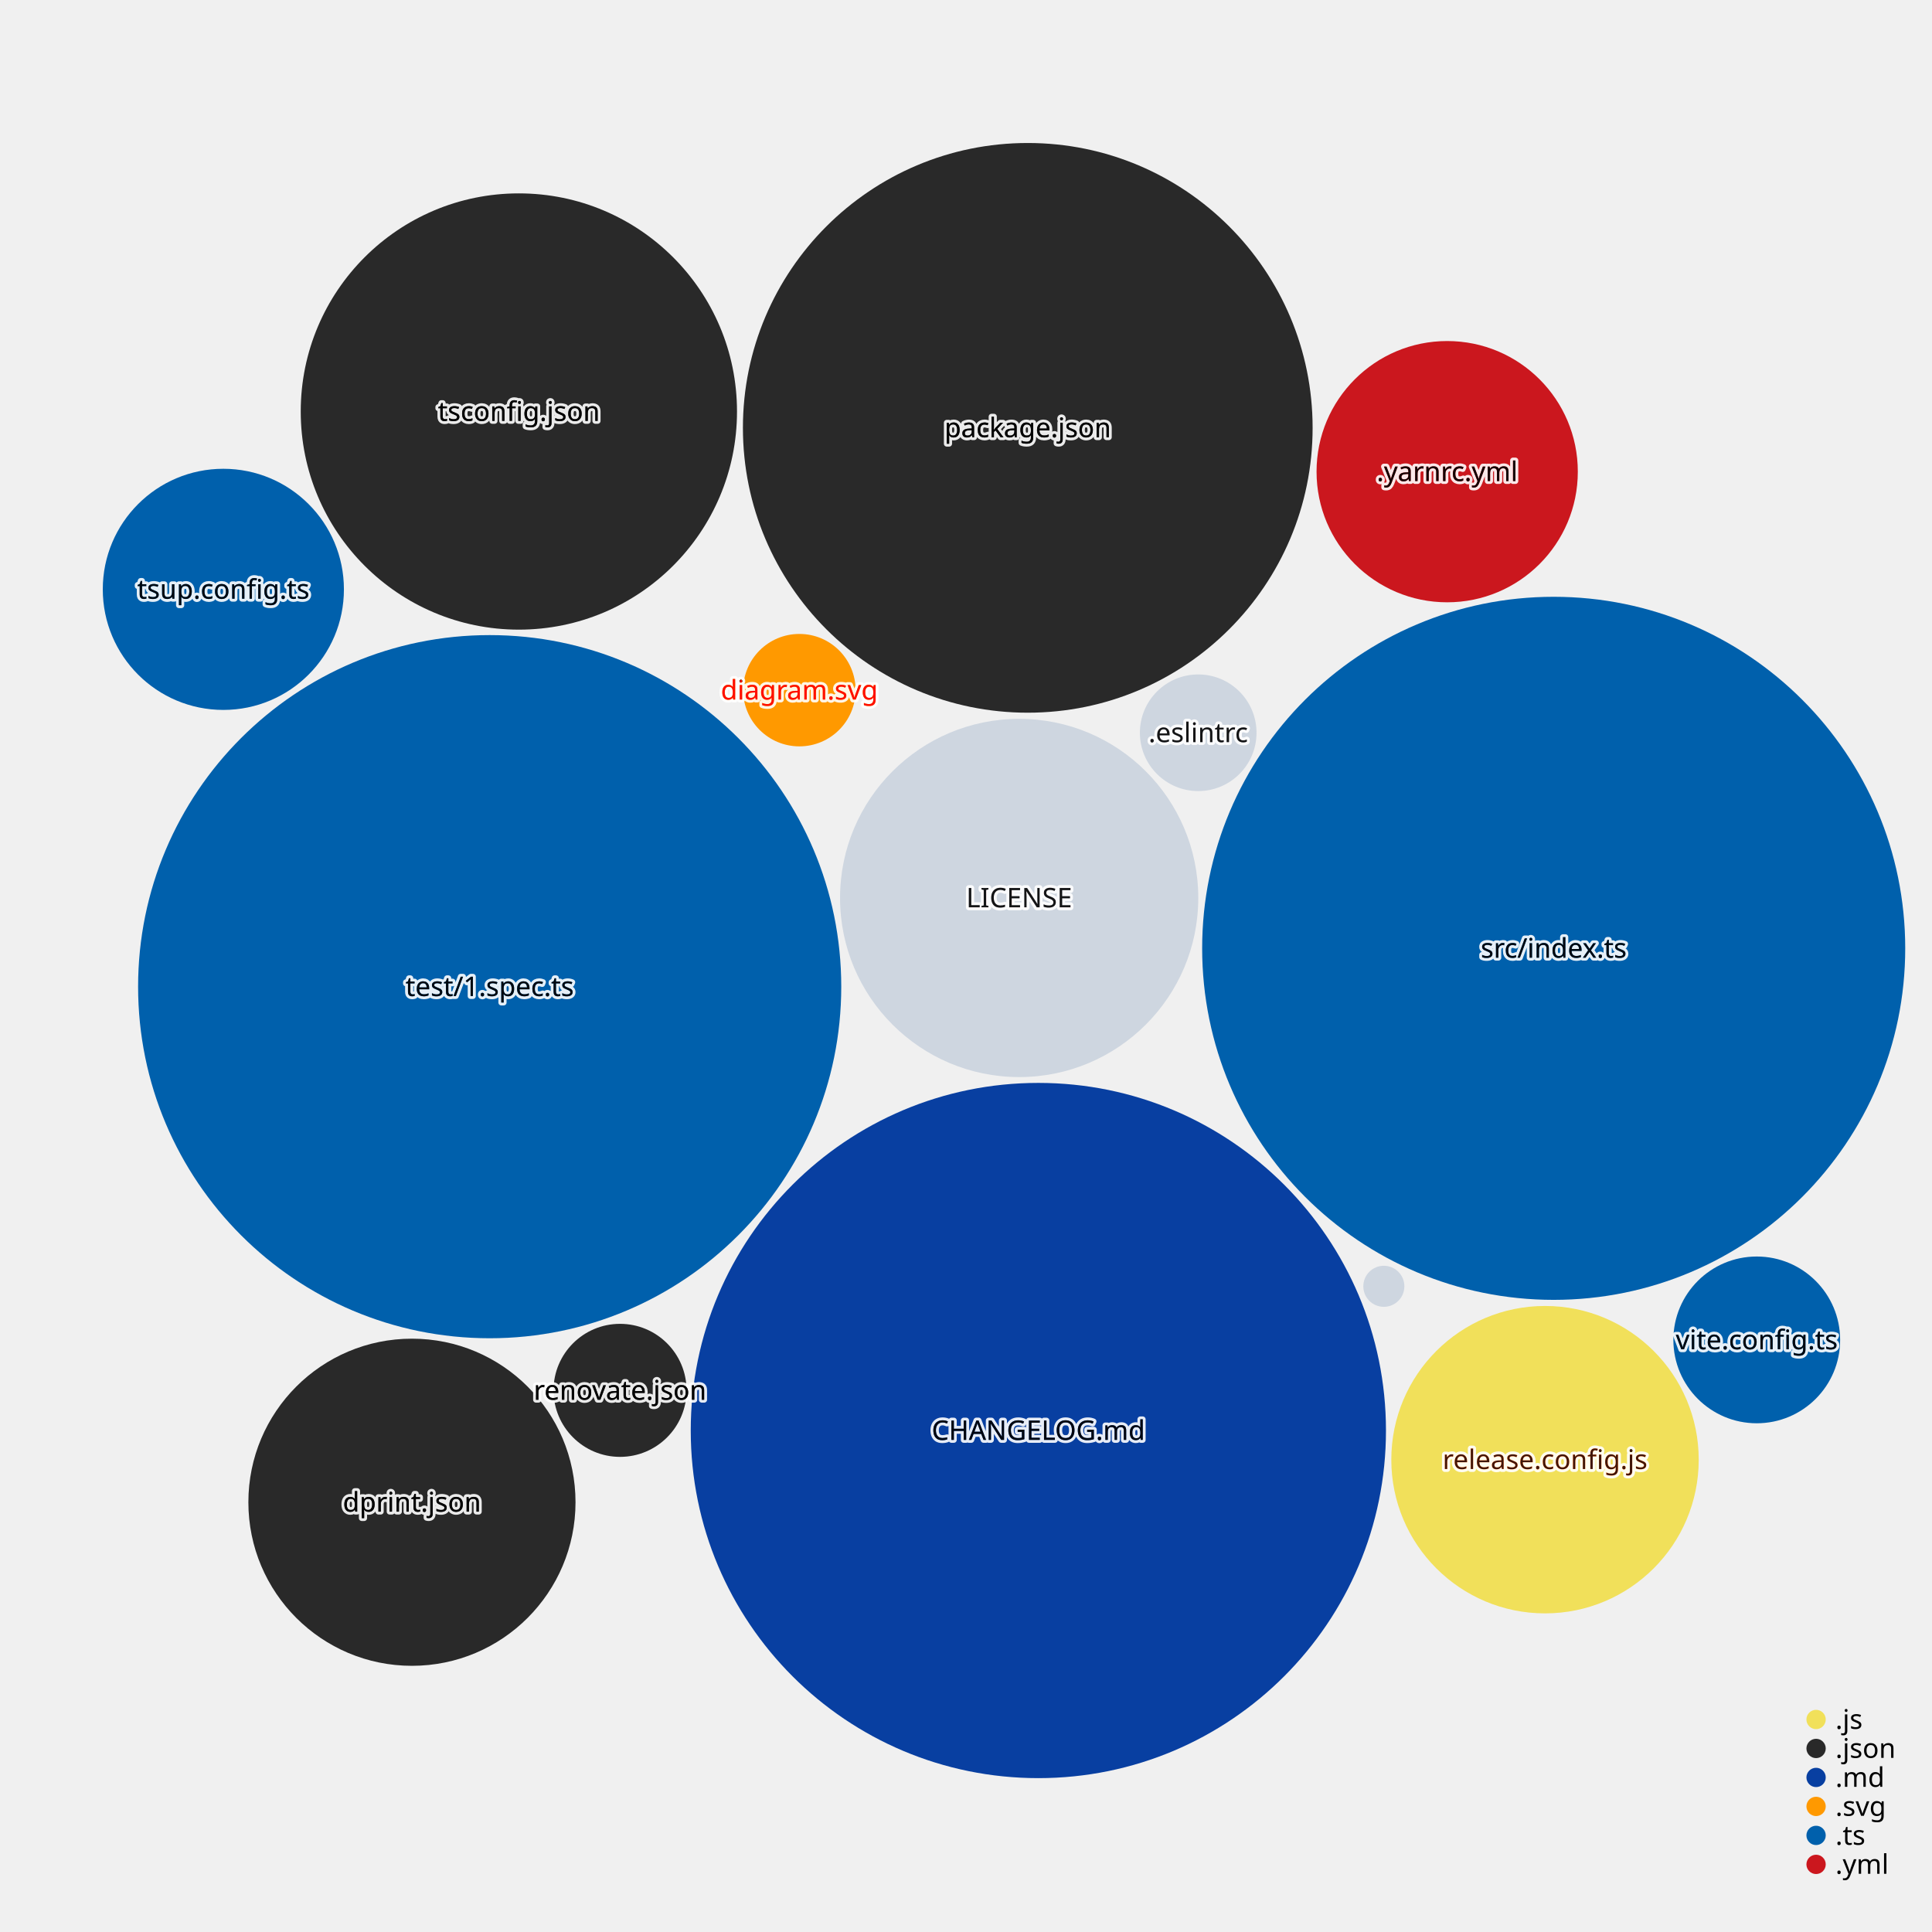
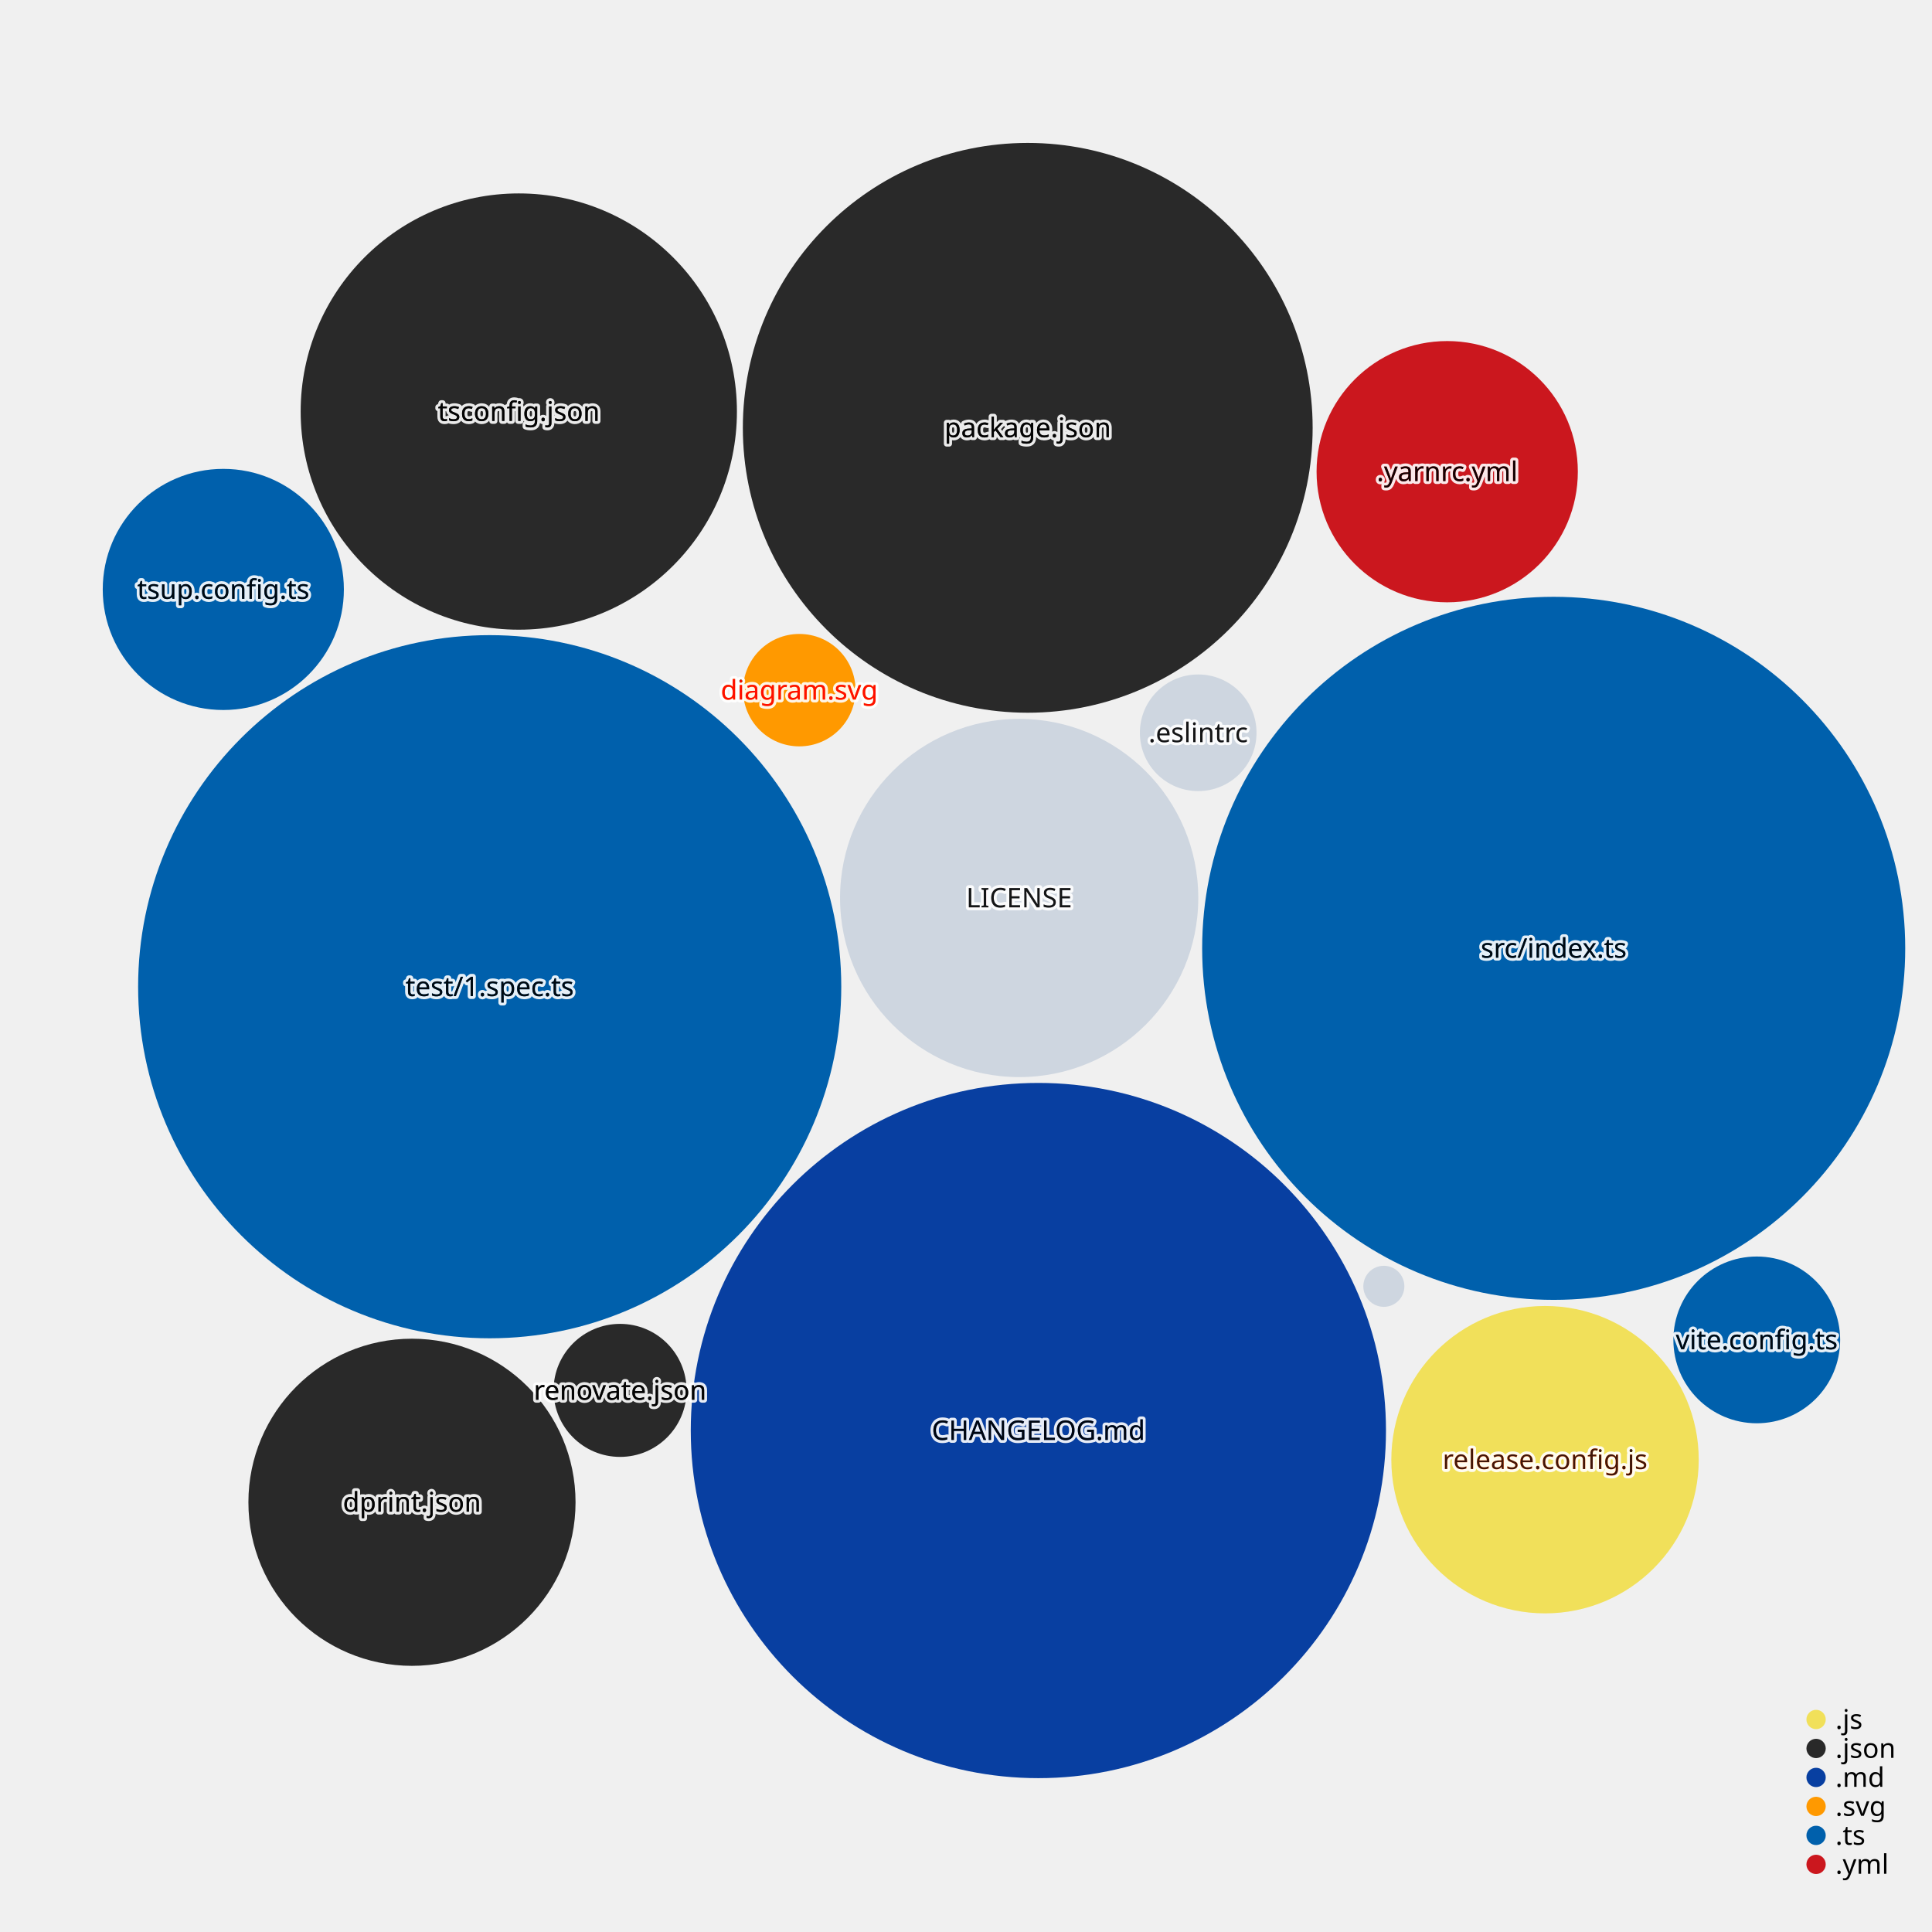
<svg xmlns="http://www.w3.org/2000/svg" width="1000" height="1000" style="background:white;font-family:sans-serif;overflow:visible">
  <defs>
    <filter id="glow" x="-50%" y="-50%" width="200%" height="200%">
      <feGaussianBlur stdDeviation="4" result="coloredBlur" />
      <feMerge>
        <feMergeNode in="coloredBlur" />
        <feMergeNode in="SourceGraphic" />
      </feMerge>
    </filter>
  </defs>
-   <g style="fill:#0060ac;transition:transform 0s ease-out, fill 0.1s ease-out" transform="translate(253.457, 510.7009)">
-     <circle style="transition:all 0.5s ease-out" r="181.975" stroke-width="0" stroke="#374151" />
+   <g style="fill:#0060ac;transition:transform 0s ease-out, fill 0.1s ease-out" transform="translate(253.4642, 510.7206)">
+     <circle style="transition:all 0.5s ease-out" r="181.973" stroke-width="0" stroke="#374151" />
  </g>
-   <g style="fill:#0060ac;transition:transform 0s ease-out, fill 0.1s ease-out" transform="translate(804.1887, 490.8523)">
-     <circle style="transition:all 0.5s ease-out" r="181.953" stroke-width="0" stroke="#374151" />
+   <g style="fill:#0060ac;transition:transform 0s ease-out, fill 0.1s ease-out" transform="translate(804.188, 490.8575)">
+     <circle style="transition:all 0.5s ease-out" r="181.951" stroke-width="0" stroke="#374151" />
  </g>
-   <g style="fill:#083fa1;transition:transform 0s ease-out, fill 0.1s ease-out" transform="translate(537.4504, 740.4347)">
-     <circle style="transition:all 0.5s ease-out" r="179.926" stroke-width="0" stroke="#374151" />
+   <g style="fill:#083fa1;transition:transform 0s ease-out, fill 0.1s ease-out" transform="translate(537.46, 740.4439)">
+     <circle style="transition:all 0.5s ease-out" r="179.923" stroke-width="0" stroke="#374151" />
  </g>
-   <g style="fill:#292929;transition:transform 0s ease-out, fill 0.1s ease-out" transform="translate(531.9695, 221.4521)">
-     <circle style="transition:all 0.5s ease-out" r="147.438" stroke-width="0" stroke="#374151" />
+   <g style="fill:#292929;transition:transform 0s ease-out, fill 0.1s ease-out" transform="translate(531.9574, 221.4409)">
+     <circle style="transition:all 0.5s ease-out" r="147.464" stroke-width="0" stroke="#374151" />
  </g>
-   <g style="fill:#292929;transition:transform 0s ease-out, fill 0.1s ease-out" transform="translate(268.5646, 212.9976)">
-     <circle style="transition:all 0.5s ease-out" r="112.906" stroke-width="0" stroke="#374151" />
+   <g style="fill:#292929;transition:transform 0s ease-out, fill 0.1s ease-out" transform="translate(268.5276, 213.019)">
+     <circle style="transition:all 0.5s ease-out" r="112.904" stroke-width="0" stroke="#374151" />
  </g>
-   <g style="fill:#CED6E0;transition:transform 0s ease-out, fill 0.1s ease-out" transform="translate(527.5162, 464.783)">
-     <circle style="transition:all 0.5s ease-out" r="92.71" stroke-width="0" stroke="#374151" />
+   <g style="fill:#CED6E0;transition:transform 0s ease-out, fill 0.1s ease-out" transform="translate(527.5185, 464.796)">
+     <circle style="transition:all 0.5s ease-out" r="92.709" stroke-width="0" stroke="#374151" />
  </g>
-   <g style="fill:#292929;transition:transform 0s ease-out, fill 0.1s ease-out" transform="translate(213.222, 777.5588)">
-     <circle style="transition:all 0.5s ease-out" r="84.664" stroke-width="0" stroke="#374151" />
+   <g style="fill:#292929;transition:transform 0s ease-out, fill 0.1s ease-out" transform="translate(213.2368, 777.576)">
+     <circle style="transition:all 0.5s ease-out" r="84.663" stroke-width="0" stroke="#374151" />
  </g>
-   <g style="fill:#f1e05a;transition:transform 0s ease-out, fill 0.1s ease-out" transform="translate(799.6977, 755.5238)">
-     <circle style="transition:all 0.5s ease-out" r="79.558" stroke-width="0" stroke="#374151" />
+   <g style="fill:#f1e05a;transition:transform 0s ease-out, fill 0.1s ease-out" transform="translate(799.7042, 755.5256)">
+     <circle style="transition:all 0.5s ease-out" r="79.557" stroke-width="0" stroke="#374151" />
  </g>
-   <g style="fill:#cb171e;transition:transform 0s ease-out, fill 0.1s ease-out" transform="translate(749.0597, 244.1371)">
-     <circle style="transition:all 0.5s ease-out" r="67.615" stroke-width="0" stroke="#374151" />
+   <g style="fill:#cb171e;transition:transform 0s ease-out, fill 0.1s ease-out" transform="translate(749.0704, 244.1432)">
+     <circle style="transition:all 0.5s ease-out" r="67.614" stroke-width="0" stroke="#374151" />
  </g>
-   <g style="fill:#0060ac;transition:transform 0s ease-out, fill 0.1s ease-out" transform="translate(115.6062, 305.0494)">
-     <circle style="transition:all 0.5s ease-out" r="62.406" stroke-width="0" stroke="#374151" />
+   <g style="fill:#0060ac;transition:transform 0s ease-out, fill 0.1s ease-out" transform="translate(115.5848, 305.0922)">
+     <circle style="transition:all 0.5s ease-out" r="62.405" stroke-width="0" stroke="#374151" />
  </g>
-   <g style="fill:#0060ac;transition:transform 0s ease-out, fill 0.1s ease-out" transform="translate(909.2932, 693.5271)">
+   <g style="fill:#0060ac;transition:transform 0s ease-out, fill 0.1s ease-out" transform="translate(909.2966, 693.5268)">
    <circle style="transition:all 0.5s ease-out" r="43.157" stroke-width="0" stroke="#374151" />
  </g>
-   <g style="fill:#292929;transition:transform 0s ease-out, fill 0.1s ease-out" transform="translate(320.9327, 719.6469)">
-     <circle style="transition:all 0.5s ease-out" r="34.428" stroke-width="0" stroke="#374151" />
+   <g style="fill:#292929;transition:transform 0s ease-out, fill 0.1s ease-out" transform="translate(320.9446, 719.662)">
+     <circle style="transition:all 0.5s ease-out" r="34.427" stroke-width="0" stroke="#374151" />
  </g>
-   <g style="fill:#CED6E0;transition:transform 0s ease-out, fill 0.1s ease-out" transform="translate(620.1888, 379.2738)">
-     <circle style="transition:all 0.5s ease-out" r="30.185" stroke-width="0" stroke="#374151" />
+   <g style="fill:#CED6E0;transition:transform 0s ease-out, fill 0.1s ease-out" transform="translate(620.1874, 379.2852)">
+     <circle style="transition:all 0.5s ease-out" r="30.184" stroke-width="0" stroke="#374151" />
  </g>
-   <g style="fill:#ff9900;transition:transform 0s ease-out, fill 0.1s ease-out" transform="translate(413.7536, 357.2213)">
-     <circle style="transition:all 0.5s ease-out" r="29.097" stroke-width="0" stroke="#374151" />
+   <g style="fill:#ff9900;transition:transform 0s ease-out, fill 0.1s ease-out" transform="translate(413.7198, 357.2242)">
+     <circle style="transition:all 0.5s ease-out" r="29.096" stroke-width="0" stroke="#374151" />
  </g>
-   <g style="fill:#CED6E0;transition:transform 0s ease-out, fill 0.1s ease-out" transform="translate(716.2718, 665.7904)">
-     <circle style="transition:all 0.5s ease-out" r="10.625" stroke-width="0" stroke="#374151" />
+   <g style="fill:#CED6E0;transition:transform 0s ease-out, fill 0.1s ease-out" transform="translate(716.277, 665.7957)">
+     <circle style="transition:all 0.5s ease-out" r="10.624" stroke-width="0" stroke="#374151" />
  </g>
-   <g style="fill:#0060ac;transition:transform 0s ease-out" transform="translate(253.457, 510.7009)">
+   <g style="fill:#0060ac;transition:transform 0s ease-out" transform="translate(253.4642, 510.7206)">
    <text style="pointer-events:none;opacity:0.9;font-size:14px;font-weight:500;transition:all 0.5s ease-out" fill="#4B5563" text-anchor="middle" dominant-baseline="middle" stroke="white" stroke-width="3" stroke-linejoin="round">test/1.spec.ts</text>
    <text style="pointer-events:none;opacity:1;font-size:14px;font-weight:500;transition:all 0.5s ease-out" text-anchor="middle" dominant-baseline="middle">test/1.spec.ts</text>
    <text style="pointer-events:none;opacity:0.9;font-size:14px;font-weight:500;mix-blend-mode:color-burn;transition:all 0.5s ease-out" fill="#110101" text-anchor="middle" dominant-baseline="middle">test/1.spec.ts</text>
  </g>
-   <g style="fill:#0060ac;transition:transform 0s ease-out" transform="translate(804.1887, 490.8523)">
+   <g style="fill:#0060ac;transition:transform 0s ease-out" transform="translate(804.188, 490.8575)">
    <text style="pointer-events:none;opacity:0.9;font-size:14px;font-weight:500;transition:all 0.5s ease-out" fill="#4B5563" text-anchor="middle" dominant-baseline="middle" stroke="white" stroke-width="3" stroke-linejoin="round">src/index.ts</text>
    <text style="pointer-events:none;opacity:1;font-size:14px;font-weight:500;transition:all 0.5s ease-out" text-anchor="middle" dominant-baseline="middle">src/index.ts</text>
    <text style="pointer-events:none;opacity:0.9;font-size:14px;font-weight:500;mix-blend-mode:color-burn;transition:all 0.5s ease-out" fill="#110101" text-anchor="middle" dominant-baseline="middle">src/index.ts</text>
  </g>
-   <g style="fill:#083fa1;transition:transform 0s ease-out" transform="translate(537.4504, 740.4347)">
+   <g style="fill:#083fa1;transition:transform 0s ease-out" transform="translate(537.46, 740.4439)">
    <text style="pointer-events:none;opacity:0.9;font-size:14px;font-weight:500;transition:all 0.5s ease-out" fill="#4B5563" text-anchor="middle" dominant-baseline="middle" stroke="white" stroke-width="3" stroke-linejoin="round">CHANGELOG.md</text>
    <text style="pointer-events:none;opacity:1;font-size:14px;font-weight:500;transition:all 0.5s ease-out" text-anchor="middle" dominant-baseline="middle">CHANGELOG.md</text>
    <text style="pointer-events:none;opacity:0.9;font-size:14px;font-weight:500;mix-blend-mode:color-burn;transition:all 0.5s ease-out" fill="#110101" text-anchor="middle" dominant-baseline="middle">CHANGELOG.md</text>
  </g>
-   <g style="fill:#292929;transition:transform 0s ease-out" transform="translate(531.9695, 221.4521)">
+   <g style="fill:#292929;transition:transform 0s ease-out" transform="translate(531.9574, 221.4409)">
    <text style="pointer-events:none;opacity:0.9;font-size:14px;font-weight:500;transition:all 0.5s ease-out" fill="#4B5563" text-anchor="middle" dominant-baseline="middle" stroke="white" stroke-width="3" stroke-linejoin="round">package.json</text>
    <text style="pointer-events:none;opacity:1;font-size:14px;font-weight:500;transition:all 0.5s ease-out" text-anchor="middle" dominant-baseline="middle">package.json</text>
    <text style="pointer-events:none;opacity:0.9;font-size:14px;font-weight:500;mix-blend-mode:color-burn;transition:all 0.5s ease-out" fill="#110101" text-anchor="middle" dominant-baseline="middle">package.json</text>
  </g>
-   <g style="fill:#292929;transition:transform 0s ease-out" transform="translate(268.5646, 212.9976)">
+   <g style="fill:#292929;transition:transform 0s ease-out" transform="translate(268.5276, 213.019)">
    <text style="pointer-events:none;opacity:0.9;font-size:14px;font-weight:500;transition:all 0.5s ease-out" fill="#4B5563" text-anchor="middle" dominant-baseline="middle" stroke="white" stroke-width="3" stroke-linejoin="round">tsconfig.json</text>
    <text style="pointer-events:none;opacity:1;font-size:14px;font-weight:500;transition:all 0.5s ease-out" text-anchor="middle" dominant-baseline="middle">tsconfig.json</text>
    <text style="pointer-events:none;opacity:0.9;font-size:14px;font-weight:500;mix-blend-mode:color-burn;transition:all 0.5s ease-out" fill="#110101" text-anchor="middle" dominant-baseline="middle">tsconfig.json</text>
  </g>
-   <g style="fill:#CED6E0;transition:transform 0s ease-out" transform="translate(527.5162, 464.783)">
+   <g style="fill:#CED6E0;transition:transform 0s ease-out" transform="translate(527.5185, 464.796)">
    <text style="pointer-events:none;opacity:0.9;font-size:14px;font-weight:500;transition:all 0.5s ease-out" fill="#4B5563" text-anchor="middle" dominant-baseline="middle" stroke="white" stroke-width="3" stroke-linejoin="round">LICENSE</text>
    <text style="pointer-events:none;opacity:1;font-size:14px;font-weight:500;transition:all 0.5s ease-out" text-anchor="middle" dominant-baseline="middle">LICENSE</text>
    <text style="pointer-events:none;opacity:0.9;font-size:14px;font-weight:500;mix-blend-mode:color-burn;transition:all 0.5s ease-out" fill="#110101" text-anchor="middle" dominant-baseline="middle">LICENSE</text>
  </g>
-   <g style="fill:#292929;transition:transform 0s ease-out" transform="translate(213.222, 777.5588)">
+   <g style="fill:#292929;transition:transform 0s ease-out" transform="translate(213.2368, 777.576)">
    <text style="pointer-events:none;opacity:0.9;font-size:14px;font-weight:500;transition:all 0.5s ease-out" fill="#4B5563" text-anchor="middle" dominant-baseline="middle" stroke="white" stroke-width="3" stroke-linejoin="round">dprint.json</text>
    <text style="pointer-events:none;opacity:1;font-size:14px;font-weight:500;transition:all 0.5s ease-out" text-anchor="middle" dominant-baseline="middle">dprint.json</text>
    <text style="pointer-events:none;opacity:0.9;font-size:14px;font-weight:500;mix-blend-mode:color-burn;transition:all 0.5s ease-out" fill="#110101" text-anchor="middle" dominant-baseline="middle">dprint.json</text>
  </g>
-   <g style="fill:#f1e05a;transition:transform 0s ease-out" transform="translate(799.6977, 755.5238)">
+   <g style="fill:#f1e05a;transition:transform 0s ease-out" transform="translate(799.7042, 755.5256)">
    <text style="pointer-events:none;opacity:0.9;font-size:14px;font-weight:500;transition:all 0.5s ease-out" fill="#4B5563" text-anchor="middle" dominant-baseline="middle" stroke="white" stroke-width="3" stroke-linejoin="round">release.config.js</text>
    <text style="pointer-events:none;opacity:1;font-size:14px;font-weight:500;transition:all 0.5s ease-out" text-anchor="middle" dominant-baseline="middle">release.config.js</text>
    <text style="pointer-events:none;opacity:0.9;font-size:14px;font-weight:500;mix-blend-mode:color-burn;transition:all 0.5s ease-out" fill="#110101" text-anchor="middle" dominant-baseline="middle">release.config.js</text>
  </g>
-   <g style="fill:#cb171e;transition:transform 0s ease-out" transform="translate(749.0597, 244.1371)">
+   <g style="fill:#cb171e;transition:transform 0s ease-out" transform="translate(749.0704, 244.1432)">
    <text style="pointer-events:none;opacity:0.9;font-size:14px;font-weight:500;transition:all 0.5s ease-out" fill="#4B5563" text-anchor="middle" dominant-baseline="middle" stroke="white" stroke-width="3" stroke-linejoin="round">.yarnrc.yml</text>
    <text style="pointer-events:none;opacity:1;font-size:14px;font-weight:500;transition:all 0.5s ease-out" text-anchor="middle" dominant-baseline="middle">.yarnrc.yml</text>
    <text style="pointer-events:none;opacity:0.9;font-size:14px;font-weight:500;mix-blend-mode:color-burn;transition:all 0.5s ease-out" fill="#110101" text-anchor="middle" dominant-baseline="middle">.yarnrc.yml</text>
  </g>
-   <g style="fill:#0060ac;transition:transform 0s ease-out" transform="translate(115.6062, 305.0494)">
+   <g style="fill:#0060ac;transition:transform 0s ease-out" transform="translate(115.5848, 305.0922)">
    <text style="pointer-events:none;opacity:0.9;font-size:14px;font-weight:500;transition:all 0.5s ease-out" fill="#4B5563" text-anchor="middle" dominant-baseline="middle" stroke="white" stroke-width="3" stroke-linejoin="round">tsup.config.ts</text>
    <text style="pointer-events:none;opacity:1;font-size:14px;font-weight:500;transition:all 0.5s ease-out" text-anchor="middle" dominant-baseline="middle">tsup.config.ts</text>
    <text style="pointer-events:none;opacity:0.9;font-size:14px;font-weight:500;mix-blend-mode:color-burn;transition:all 0.5s ease-out" fill="#110101" text-anchor="middle" dominant-baseline="middle">tsup.config.ts</text>
  </g>
-   <g style="fill:#0060ac;transition:transform 0s ease-out" transform="translate(909.2932, 693.5271)">
+   <g style="fill:#0060ac;transition:transform 0s ease-out" transform="translate(909.2966, 693.5268)">
    <text style="pointer-events:none;opacity:0.9;font-size:14px;font-weight:500;transition:all 0.5s ease-out" fill="#4B5563" text-anchor="middle" dominant-baseline="middle" stroke="white" stroke-width="3" stroke-linejoin="round">vite.config.ts</text>
    <text style="pointer-events:none;opacity:1;font-size:14px;font-weight:500;transition:all 0.5s ease-out" text-anchor="middle" dominant-baseline="middle">vite.config.ts</text>
    <text style="pointer-events:none;opacity:0.9;font-size:14px;font-weight:500;mix-blend-mode:color-burn;transition:all 0.5s ease-out" fill="#110101" text-anchor="middle" dominant-baseline="middle">vite.config.ts</text>
  </g>
-   <g style="fill:#292929;transition:transform 0s ease-out" transform="translate(320.9327, 719.6469)">
+   <g style="fill:#292929;transition:transform 0s ease-out" transform="translate(320.9446, 719.662)">
    <text style="pointer-events:none;opacity:0.9;font-size:14px;font-weight:500;transition:all 0.5s ease-out" fill="#4B5563" text-anchor="middle" dominant-baseline="middle" stroke="white" stroke-width="3" stroke-linejoin="round">renovate.json</text>
    <text style="pointer-events:none;opacity:1;font-size:14px;font-weight:500;transition:all 0.5s ease-out" text-anchor="middle" dominant-baseline="middle">renovate.json</text>
    <text style="pointer-events:none;opacity:0.9;font-size:14px;font-weight:500;mix-blend-mode:color-burn;transition:all 0.5s ease-out" fill="#110101" text-anchor="middle" dominant-baseline="middle">renovate.json</text>
  </g>
-   <g style="fill:#CED6E0;transition:transform 0s ease-out" transform="translate(620.1888, 379.2738)">
+   <g style="fill:#CED6E0;transition:transform 0s ease-out" transform="translate(620.1874, 379.2852)">
    <text style="pointer-events:none;opacity:0.9;font-size:14px;font-weight:500;transition:all 0.5s ease-out" fill="#4B5563" text-anchor="middle" dominant-baseline="middle" stroke="white" stroke-width="3" stroke-linejoin="round">.eslintrc</text>
    <text style="pointer-events:none;opacity:1;font-size:14px;font-weight:500;transition:all 0.5s ease-out" text-anchor="middle" dominant-baseline="middle">.eslintrc</text>
    <text style="pointer-events:none;opacity:0.9;font-size:14px;font-weight:500;mix-blend-mode:color-burn;transition:all 0.5s ease-out" fill="#110101" text-anchor="middle" dominant-baseline="middle">.eslintrc</text>
  </g>
-   <g style="fill:#ff9900;transition:transform 0s ease-out" transform="translate(413.7536, 357.2213)">
+   <g style="fill:#ff9900;transition:transform 0s ease-out" transform="translate(413.7198, 357.2242)">
    <text style="pointer-events:none;opacity:0.9;font-size:14px;font-weight:500;transition:all 0.5s ease-out" fill="#4B5563" text-anchor="middle" dominant-baseline="middle" stroke="white" stroke-width="3" stroke-linejoin="round">diagram.svg</text>
    <text style="pointer-events:none;opacity:1;font-size:14px;font-weight:500;transition:all 0.5s ease-out" text-anchor="middle" dominant-baseline="middle">diagram.svg</text>
    <text style="pointer-events:none;opacity:0.9;font-size:14px;font-weight:500;mix-blend-mode:color-burn;transition:all 0.5s ease-out" fill="#110101" text-anchor="middle" dominant-baseline="middle">diagram.svg</text>
  </g>
  <g transform="translate(940, 890)">
    <g transform="translate(0, 0)">
      <circle r="5" fill="#f1e05a" />
      <text x="10" style="font-size:14px;font-weight:300" dominant-baseline="middle">.js</text>
    </g>
    <g transform="translate(0, 15)">
      <circle r="5" fill="#292929" />
      <text x="10" style="font-size:14px;font-weight:300" dominant-baseline="middle">.json</text>
    </g>
    <g transform="translate(0, 30)">
      <circle r="5" fill="#083fa1" />
      <text x="10" style="font-size:14px;font-weight:300" dominant-baseline="middle">.md</text>
    </g>
    <g transform="translate(0, 45)">
      <circle r="5" fill="#ff9900" />
      <text x="10" style="font-size:14px;font-weight:300" dominant-baseline="middle">.svg</text>
    </g>
    <g transform="translate(0, 60)">
      <circle r="5" fill="#0060ac" />
      <text x="10" style="font-size:14px;font-weight:300" dominant-baseline="middle">.ts</text>
    </g>
    <g transform="translate(0, 75)">
      <circle r="5" fill="#cb171e" />
      <text x="10" style="font-size:14px;font-weight:300" dominant-baseline="middle">.yml</text>
    </g>
    <g fill="#9CA3AF" style="font-weight:300;font-style:italic;font-size:12px">each dot sized by file size</g>
  </g>
</svg>
